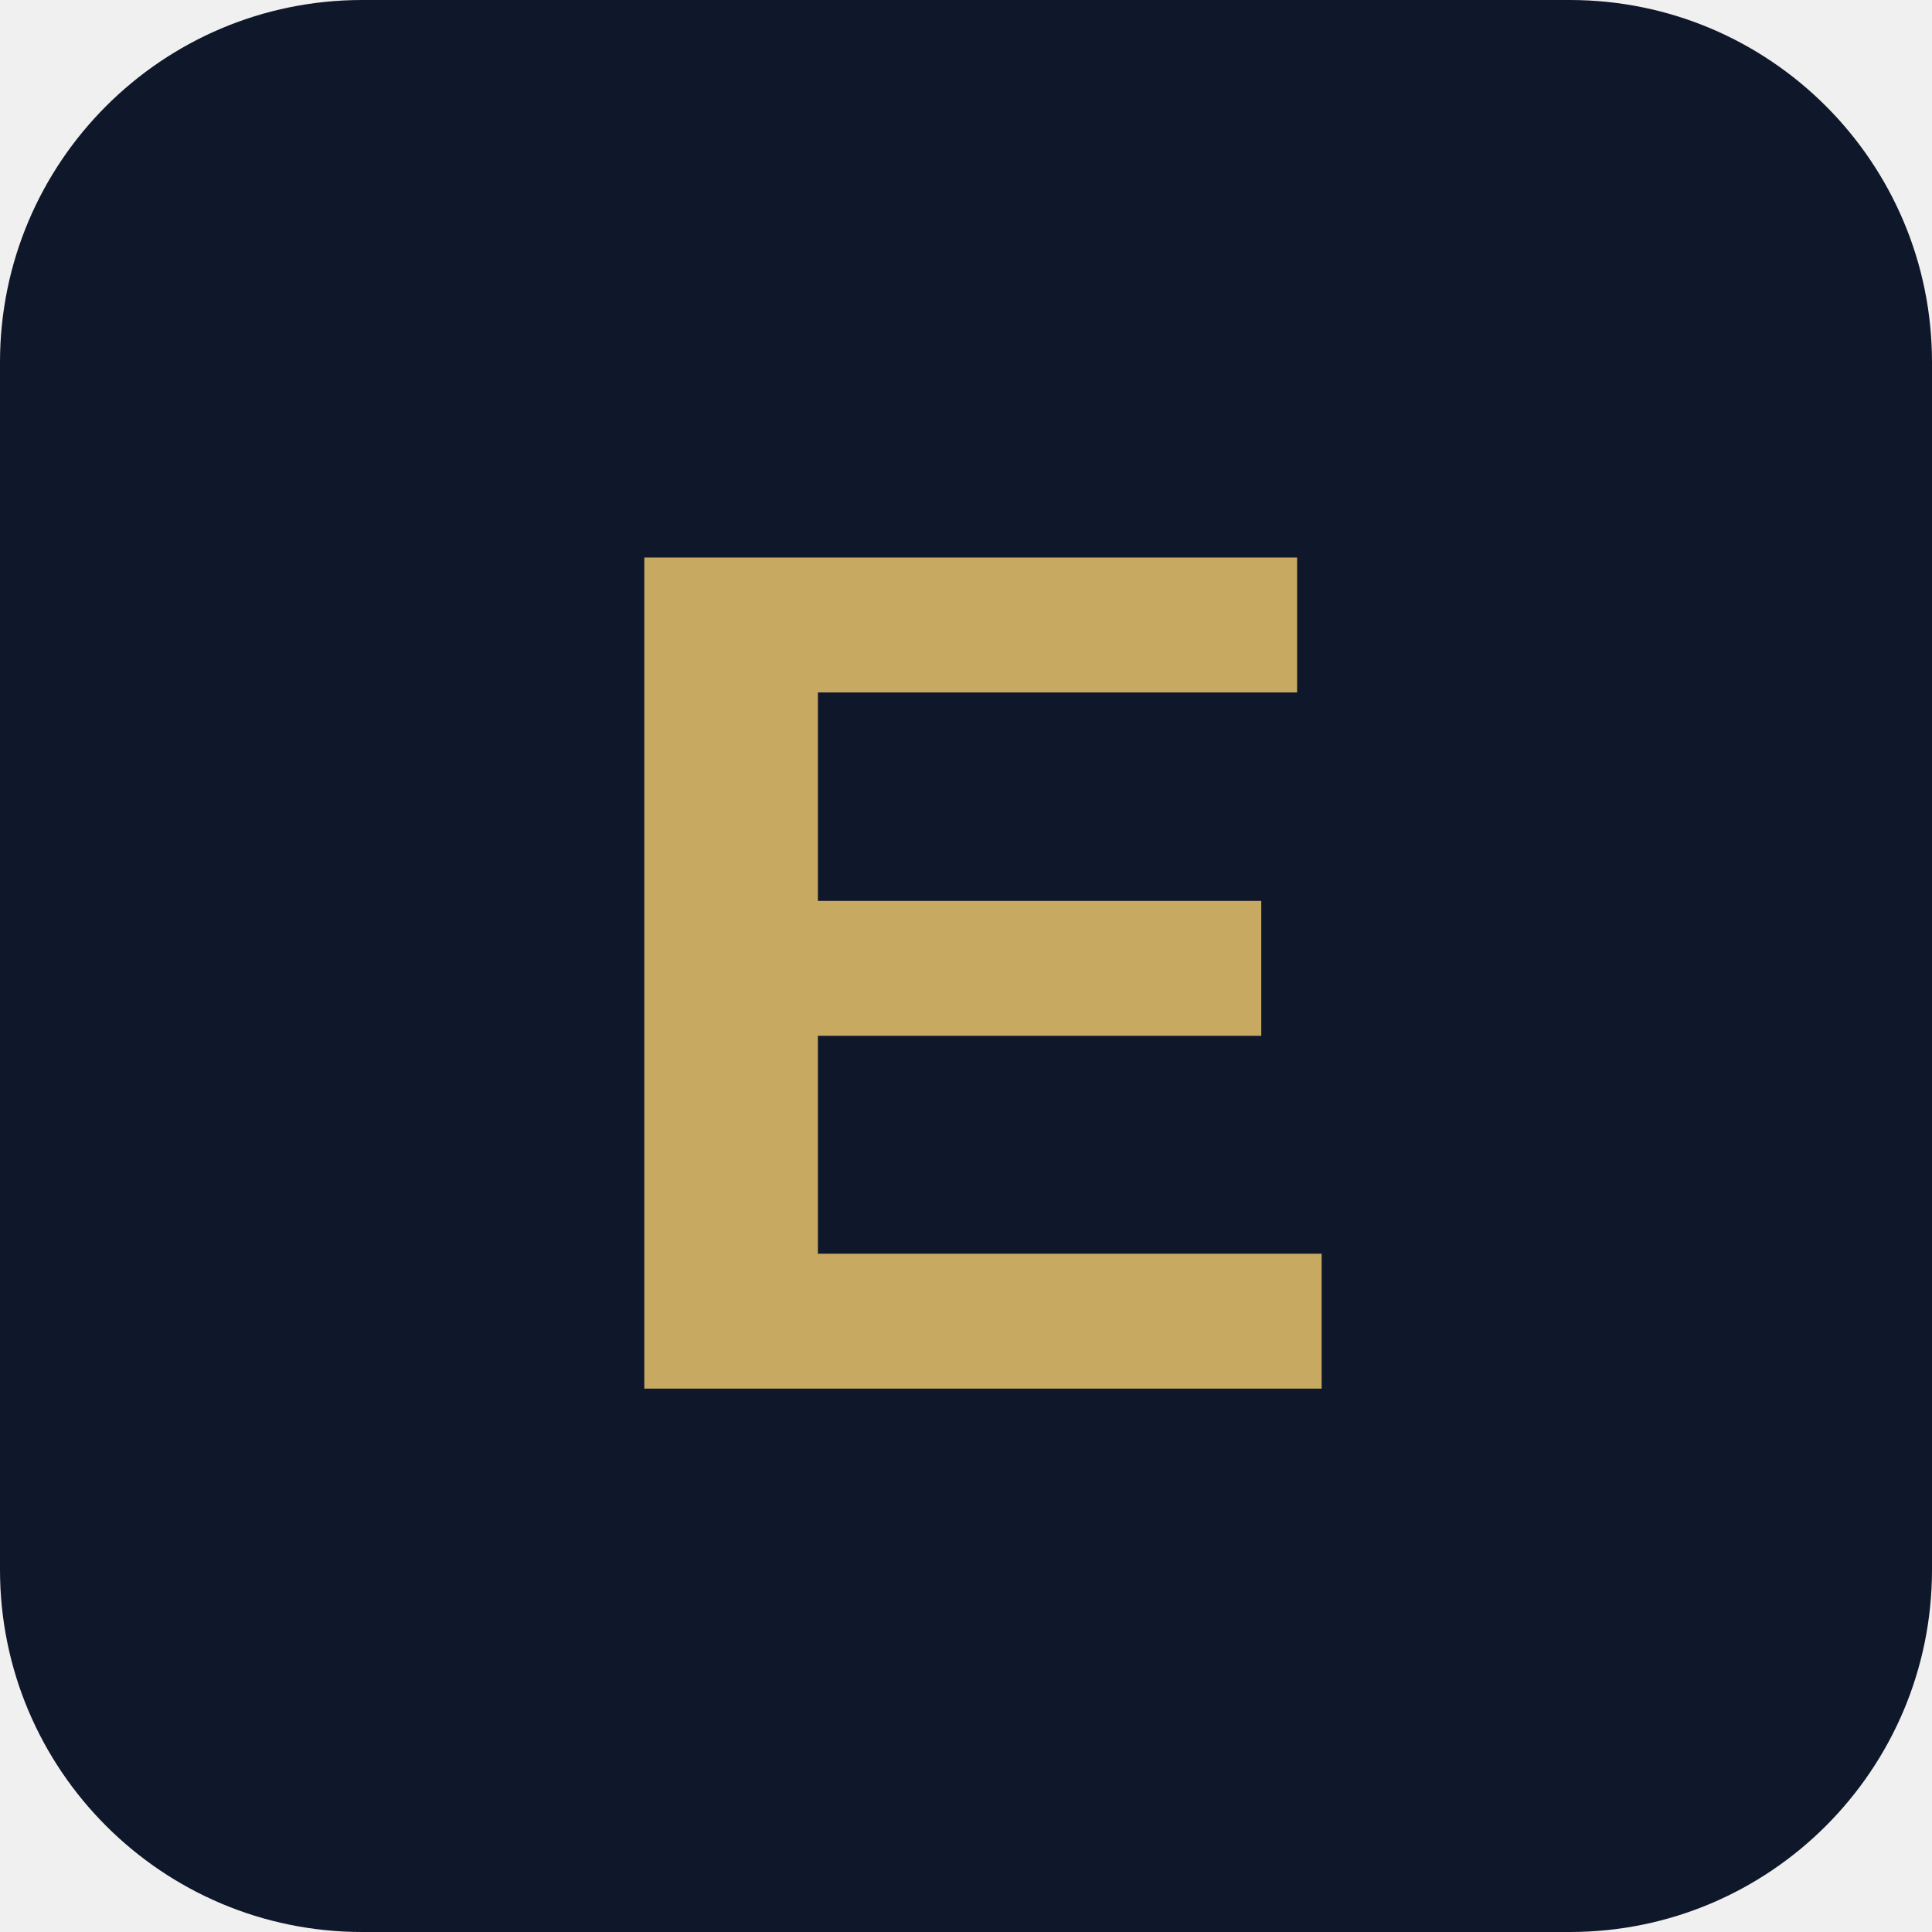
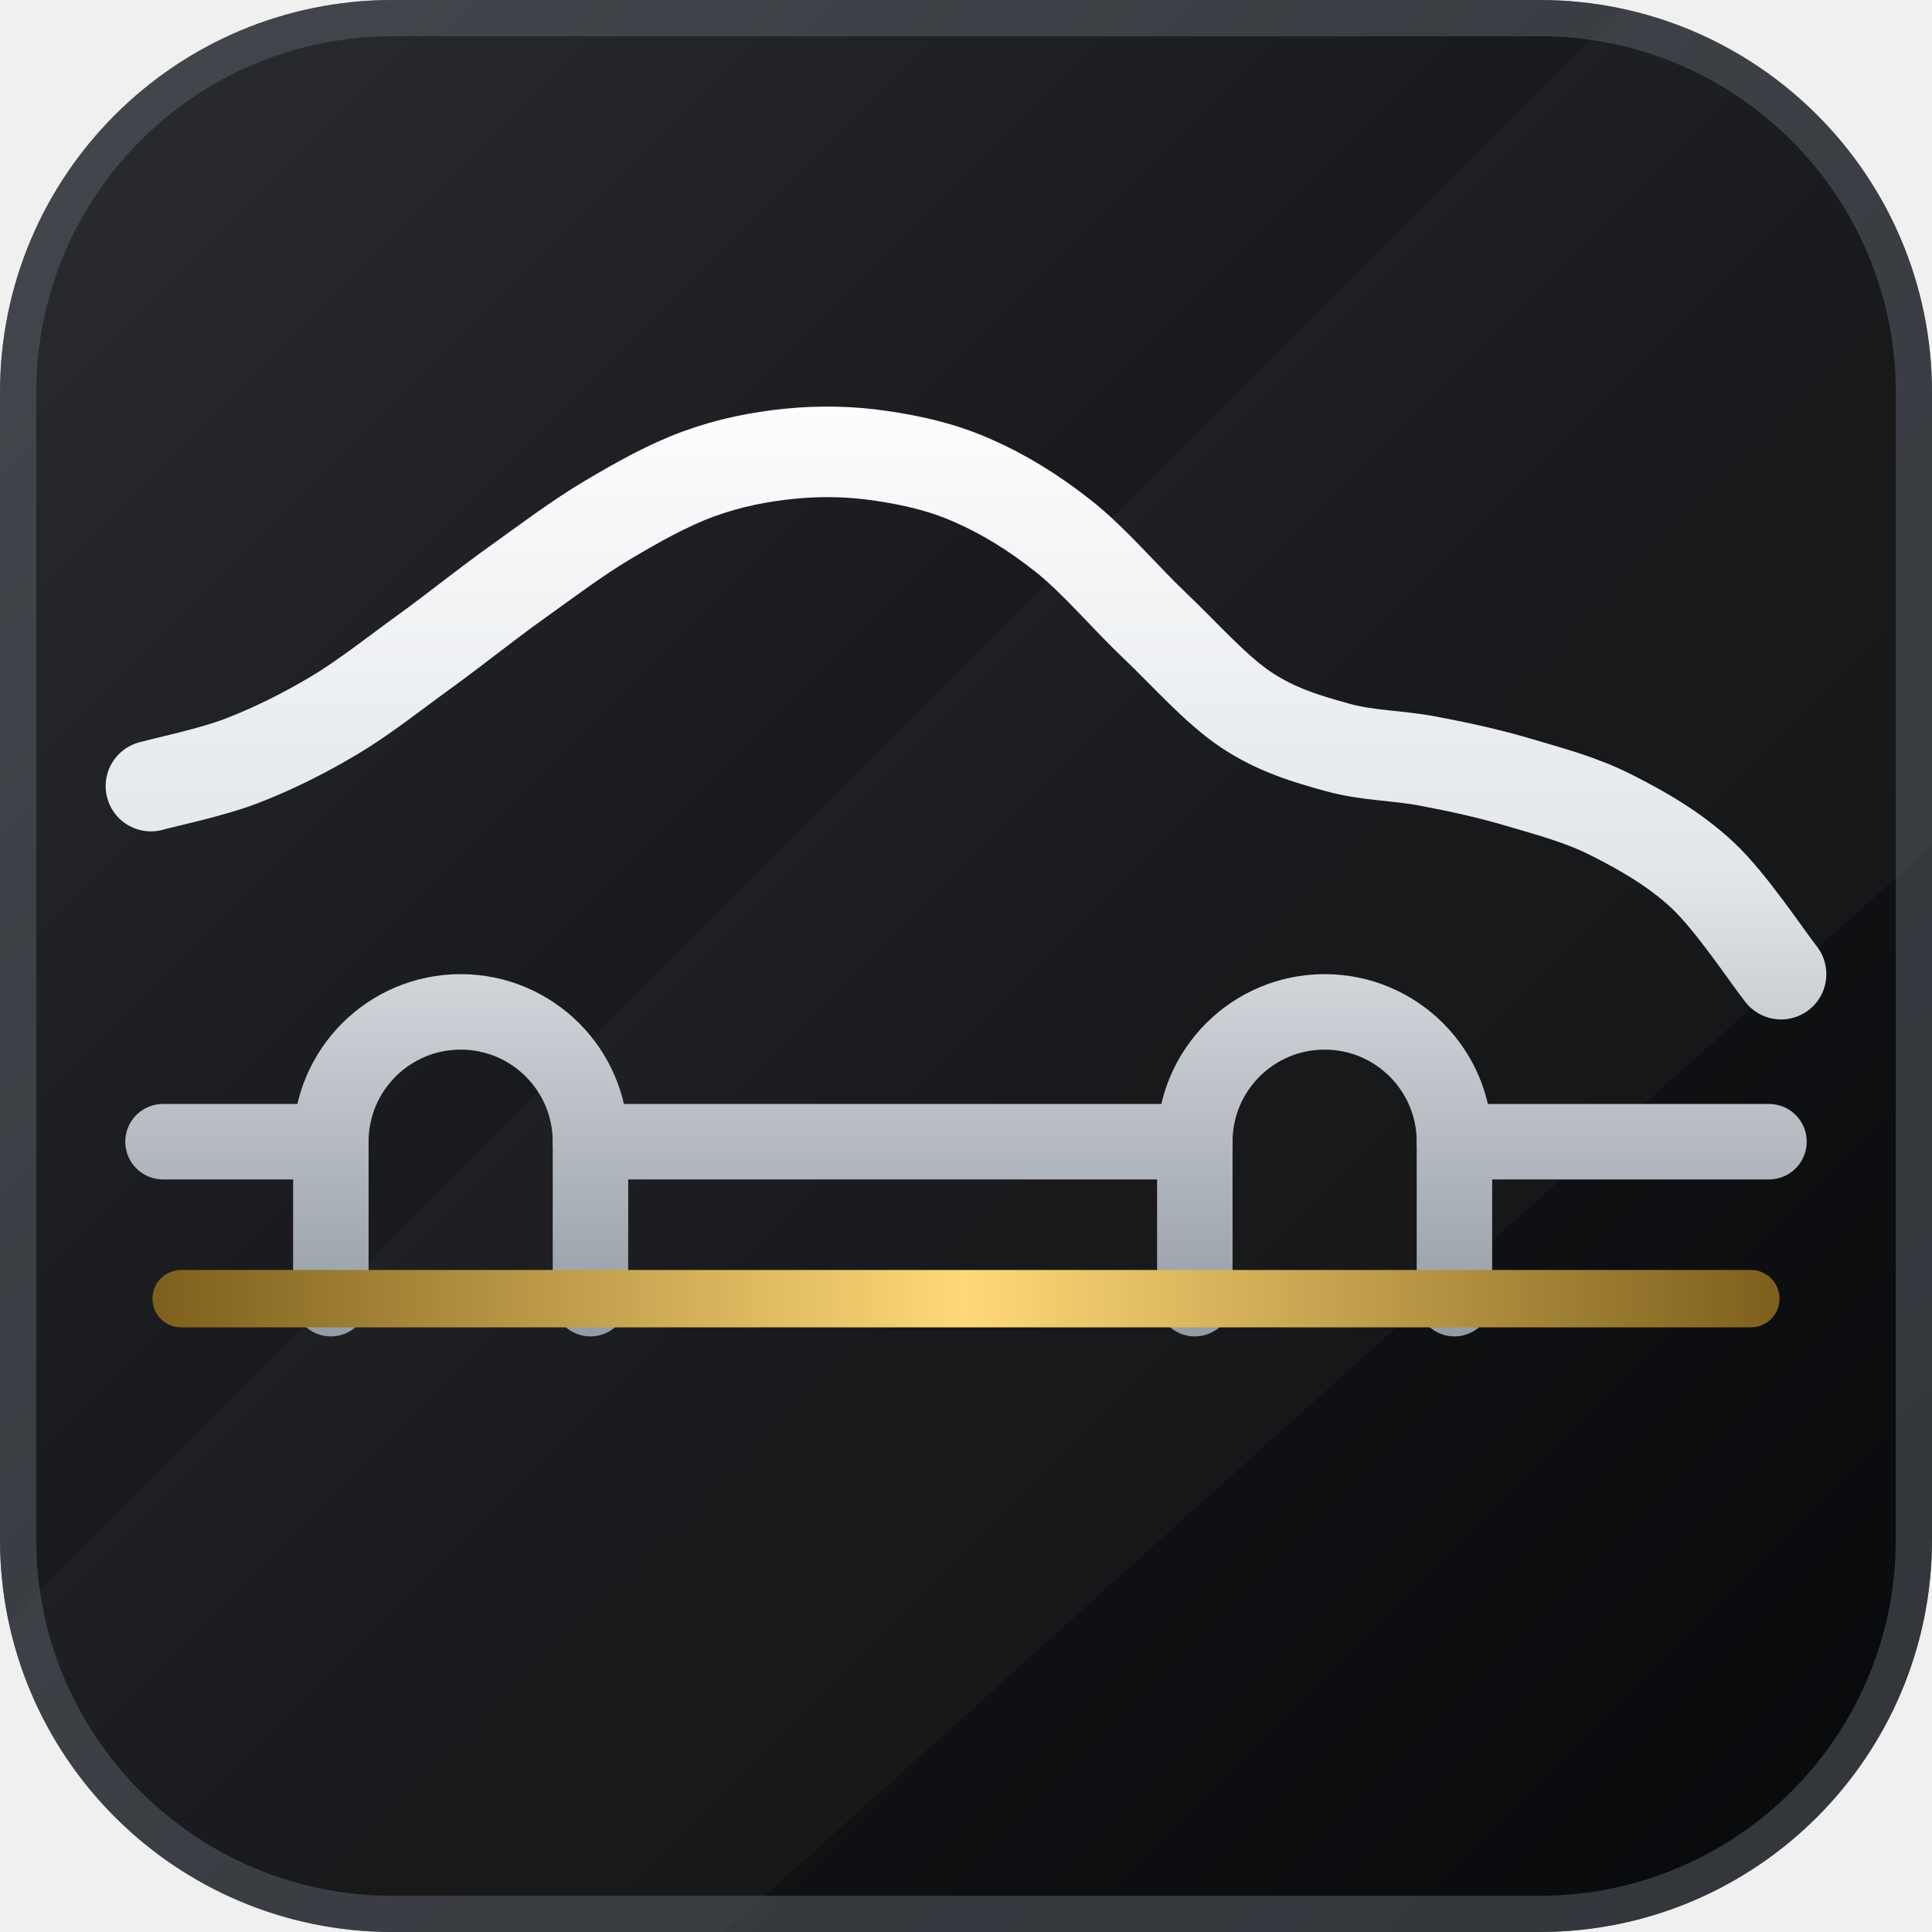
- <svg xmlns="http://www.w3.org/2000/svg" viewBox="0 0 32 32">
-   <rect width="32" height="32" rx="6" fill="#0f172a" />
-   <text x="16" y="23" font-family="Arial,sans-serif" font-size="20" font-weight="bold" fill="#c8a961" text-anchor="middle">E</text>
+ <svg xmlns="http://www.w3.org/2000/svg" viewBox="0 0 64 64">
+   <defs>
+     <linearGradient id="bg" x1="0" y1="0" x2="1" y2="1">
+       <stop offset="0" stop-color="#2b2d31" />
+       <stop offset=".55" stop-color="#131417" />
+       <stop offset="1" stop-color="#08090b" />
+     </linearGradient>
+     <linearGradient id="chrome" gradientUnits="userSpaceOnUse" x1="0" y1="12" x2="0" y2="46">
+       <stop offset="0" stop-color="#ffffff" />
+       <stop offset=".5" stop-color="#e2e6ea" />
+       <stop offset="1" stop-color="#8b929b" />
+     </linearGradient>
+     <linearGradient id="gold" gradientUnits="userSpaceOnUse" x1="5" y1="0" x2="59" y2="0">
+       <stop offset="0" stop-color="#7d5f1c" />
+       <stop offset=".5" stop-color="#ffd978" />
+       <stop offset="1" stop-color="#7d5f1c" />
+     </linearGradient>
+   </defs>
+   <rect width="64" height="64" rx="13" fill="url(#bg)" />
+   <path d="M64 0v28L24 64H0V54L54 0z" fill="#ffffff" opacity=".03" />
+   <rect x=".6" y=".6" width="62.8" height="62.8" rx="12.4" fill="none" stroke="#5c626b" stroke-opacity=".5" stroke-width="1.2" />
+   <path d="M5 26.04 C5.50 25.90 7.01 25.59 8.02 25.20 C9.03 24.81 10.04 24.31 11.05 23.71 C12.06 23.11 13.06 22.31 14.07 21.58 C15.08 20.85 16.09 20.03 17.10 19.31 C18.11 18.59 19.11 17.83 20.12 17.23 C21.13 16.63 22.13 16.07 23.14 15.70 C24.15 15.33 25.16 15.13 26.17 15.03 C27.18 14.93 28.18 14.95 29.19 15.10 C30.20 15.25 31.21 15.47 32.22 15.92 C33.23 16.36 34.23 16.97 35.24 17.77 C36.25 18.57 37.25 19.77 38.26 20.73 C39.27 21.69 40.28 22.85 41.29 23.52 C42.30 24.19 43.30 24.48 44.31 24.76 C45.32 25.04 46.33 25.02 47.34 25.22 C48.35 25.41 49.35 25.63 50.36 25.93 C51.37 26.23 52.37 26.49 53.38 27.00 C54.39 27.51 55.47 28.12 56.41 29.00 C57.35 29.88 58.57 31.73 59.00 32.27" fill="none" stroke="url(#chrome)" stroke-width="3" stroke-linecap="round" stroke-linejoin="round" />
+   <path d="M5.4 37.82 L10.96 37.82 M19.56 37.82 L39.58 37.82 M48.18 37.82 L58.6 37.82" fill="none" stroke="url(#chrome)" stroke-width="2.5" stroke-linecap="round" />
+   <path d="M10.96 43.02 L10.96 37.82 A4.3 4.3 0 0 1 19.56 37.82 L19.56 43.02 M39.58 43.02 L39.58 37.82 A4.3 4.3 0 0 1 48.18 37.82 L48.18 43.02" fill="none" stroke="url(#chrome)" stroke-width="2.5" stroke-linecap="round" stroke-linejoin="round" />
+   <path d="M6 43.02 L58 43.02" stroke="url(#gold)" stroke-width="1.9" stroke-linecap="round" />
</svg>
